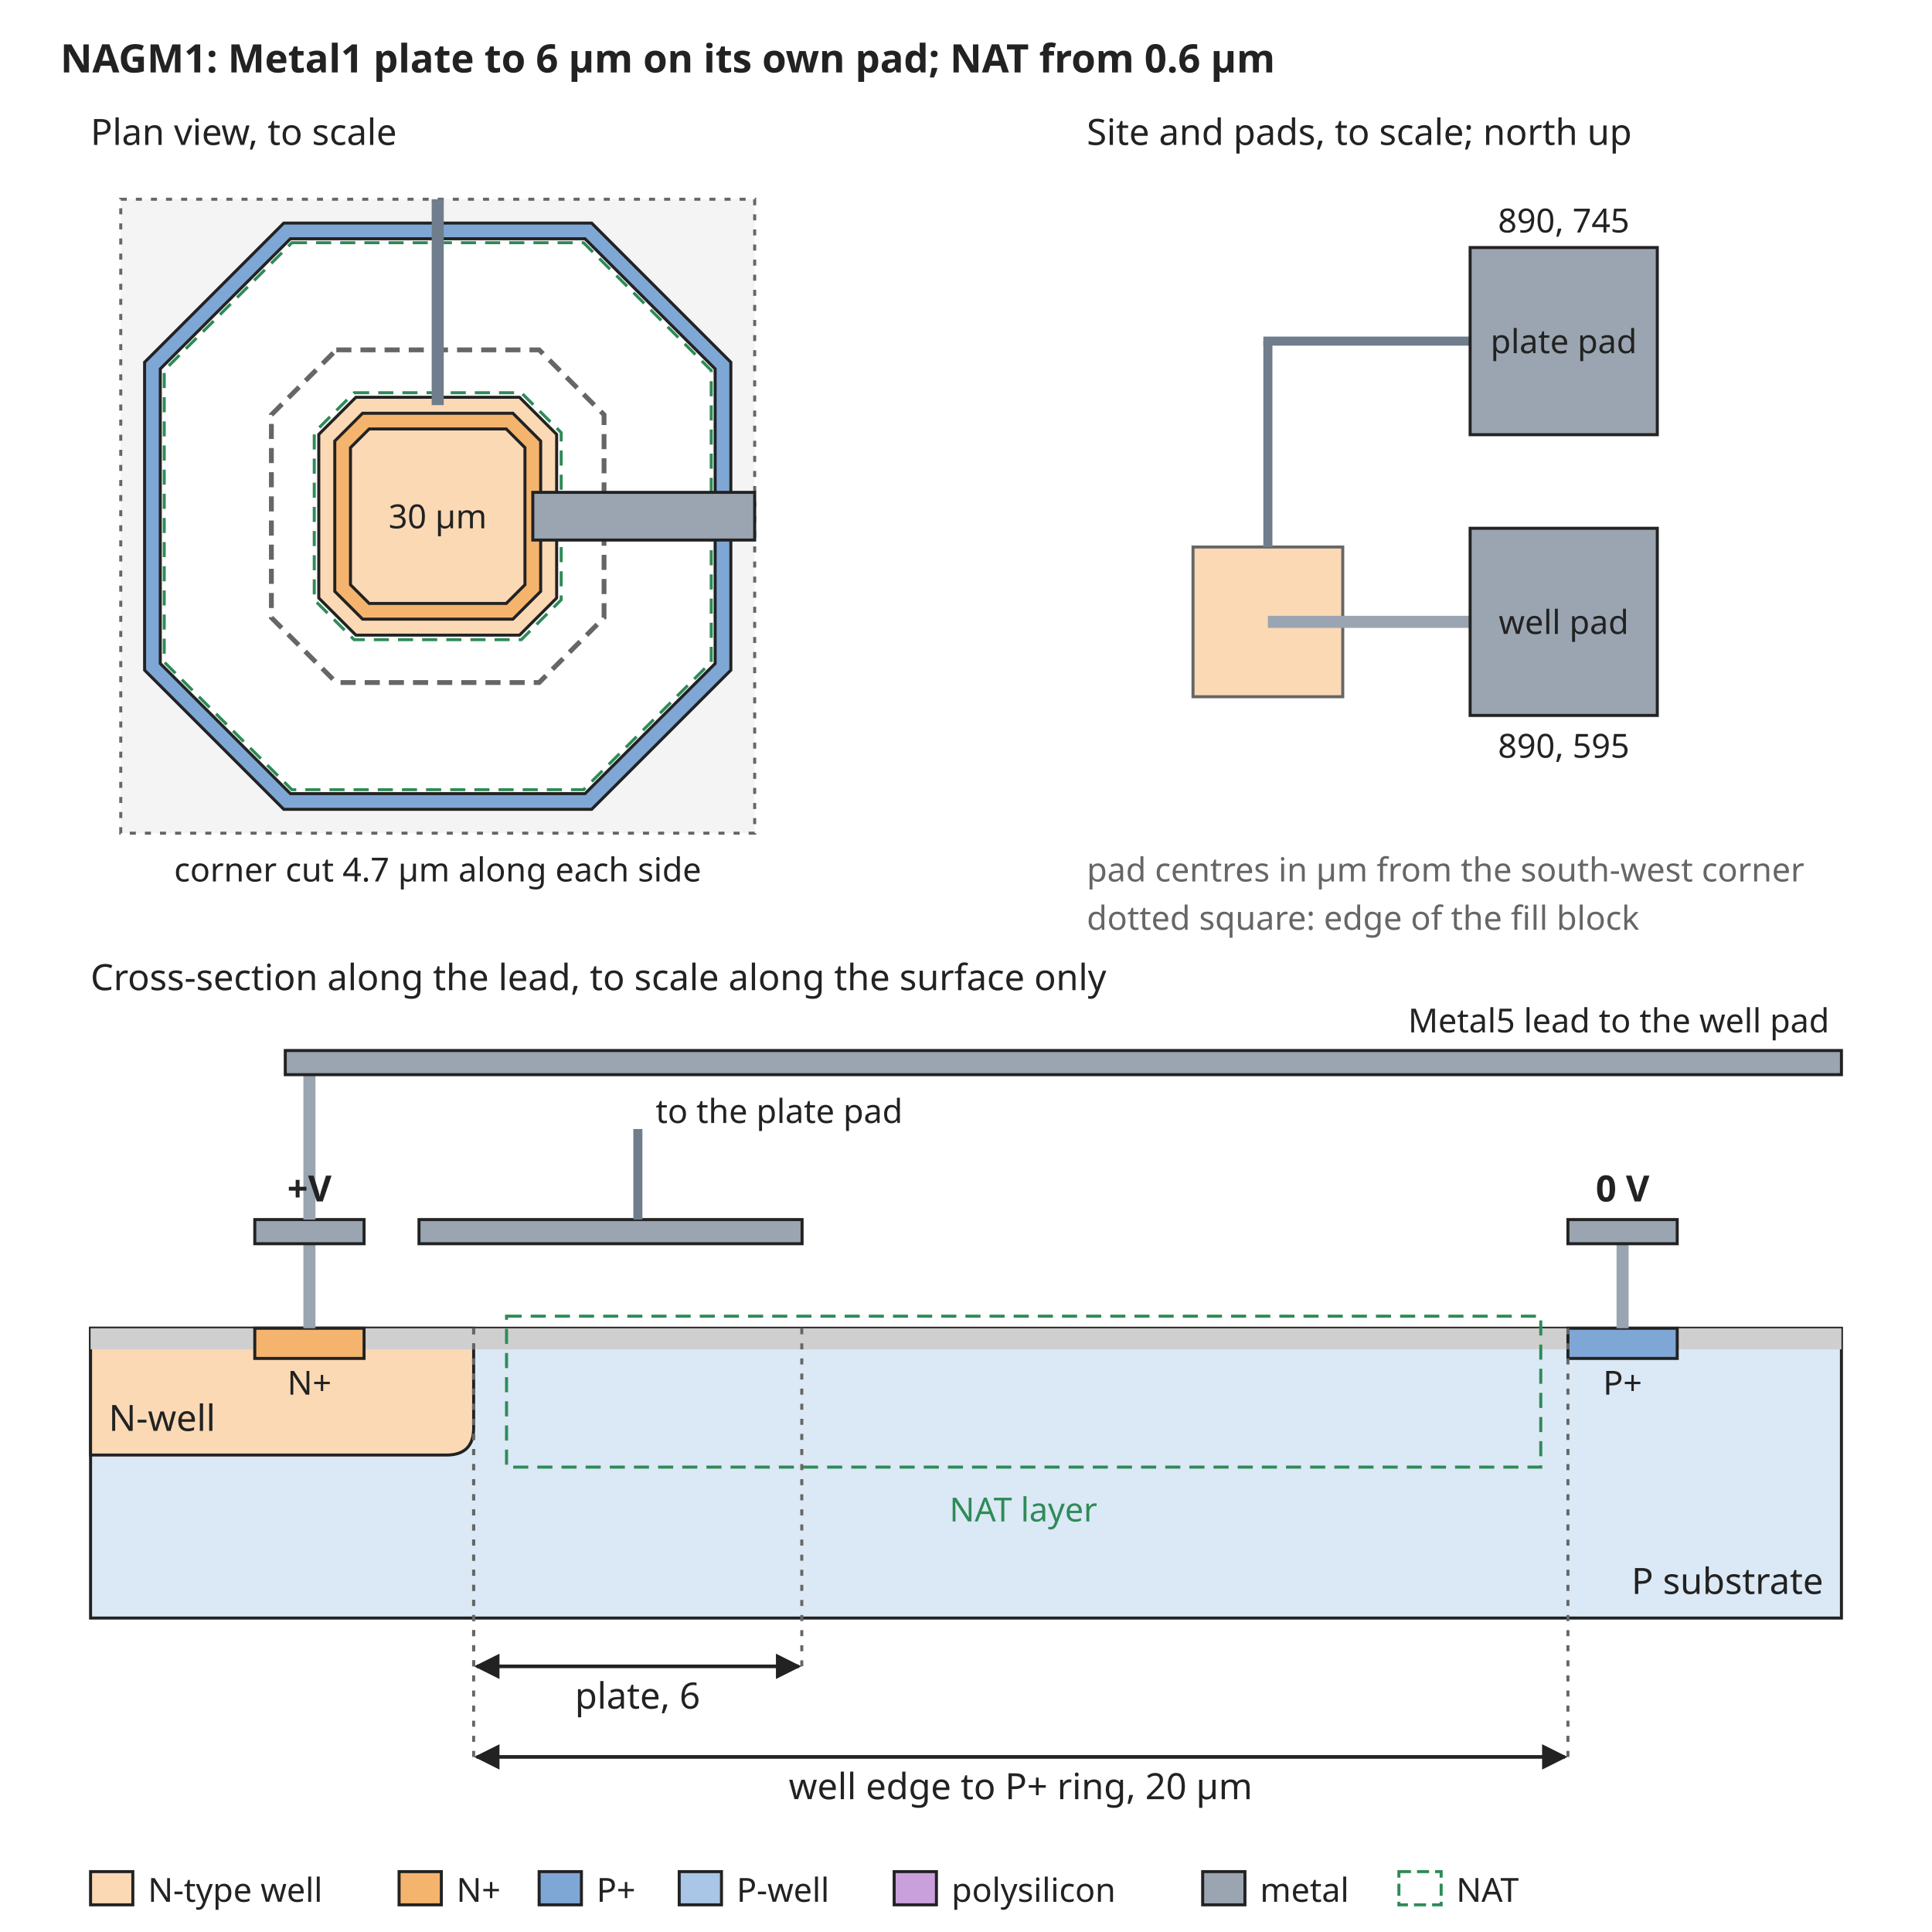
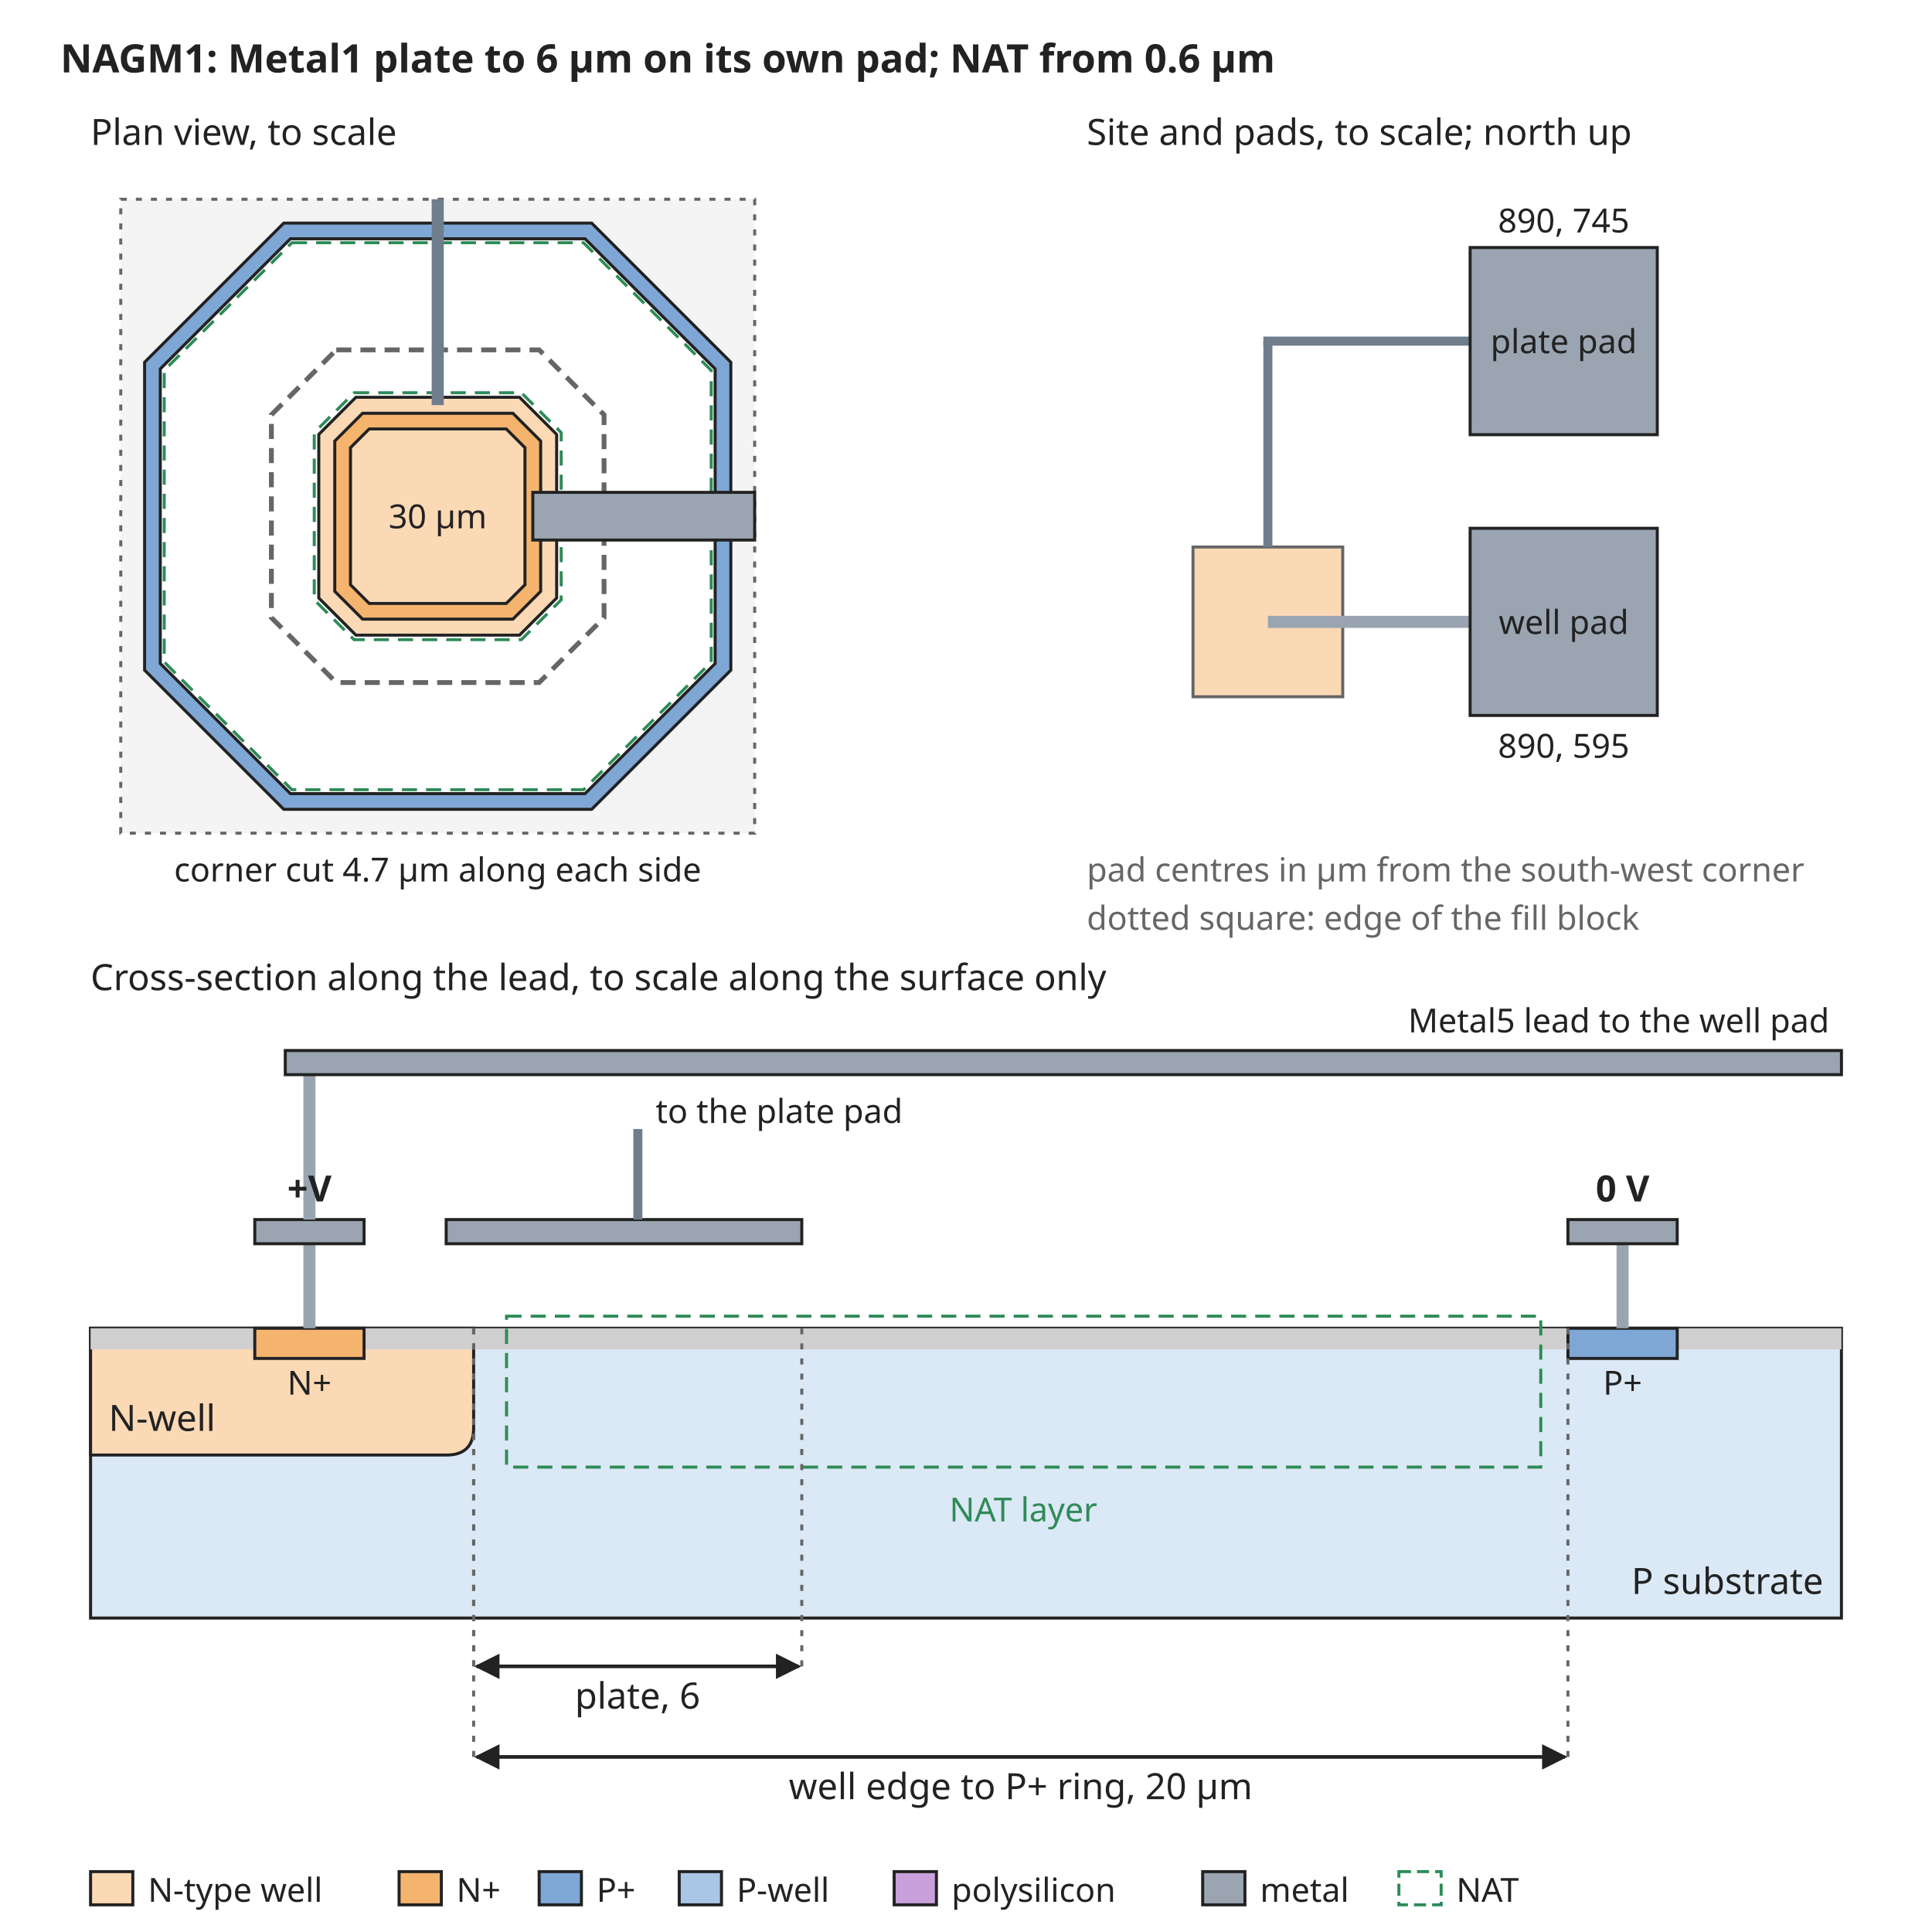
<svg xmlns="http://www.w3.org/2000/svg" width="640" height="640" viewBox="0 0 640 640" font-family="sans-serif" font-size="13">
  <rect width="640" height="640" fill="white" />
  <defs>
    <marker id="arrow" viewBox="0 0 10 10" refX="9" refY="5" markerWidth="7" markerHeight="7" orient="auto-start-reverse">
      <path d="M0,0 L10,5 L0,10 z" fill="#222222" />
    </marker>
  </defs>
  <text x="20" y="24" text-anchor="start" font-size="13" font-weight="bold" fill="#222222">NAGM1: Metal1 plate to 6 µm on its own pad; NAT from 0.6 µm</text>
  <rect x="40" y="66" width="210" height="210" rx="0" fill="#f4f4f4" stroke="#666666" stroke-dasharray="2 3" />
  <path d="M94.0,73.9 L196.0,73.9 L242.1,120.0 L242.1,222.0 L196.0,268.1 L94.0,268.1 L47.9,222.0 L47.9,120.0 Z" fill="#7fa7d6" stroke="#222222" stroke-width="1" />
  <path d="M96.2,79.1 L193.8,79.1 L236.9,122.2 L236.9,219.8 L193.8,262.9 L96.2,262.9 L53.1,219.8 L53.1,122.2 Z" fill="white" stroke="#222222" stroke-width="1" />
  <path d="M117.9,131.6 L172.1,131.6 L184.4,143.9 L184.4,198.1 L172.1,210.4 L117.9,210.4 L105.6,198.1 L105.6,143.9 Z" fill="#fbd9b5" stroke="#222222" stroke-width="1" />
  <path d="M120.1,136.9 L169.9,136.9 L179.1,146.1 L179.1,195.9 L169.9,205.1 L120.1,205.1 L110.9,195.9 L110.9,146.1 Z" fill="#f5b46e" stroke="#222222" stroke-width="1" />
  <path d="M122.3,142.1 L167.7,142.1 L173.9,148.3 L173.9,193.7 L167.7,199.9 L122.3,199.9 L116.1,193.7 L116.1,148.3 Z" fill="#fbd9b5" stroke="#222222" stroke-width="1" />
  <path d="M111.4,115.9 L178.6,115.9 L200.1,137.4 L200.1,204.6 L178.6,226.1 L111.4,226.1 L89.9,204.6 L89.9,137.4 Z" fill="none" stroke="#666666" stroke-width="1.6" stroke-dasharray="5 3" />
  <path d="M96.7,80.4 L193.3,80.4 L235.6,122.7 L235.6,219.3 L193.3,261.6 L96.7,261.6 L54.4,219.3 L54.4,122.7 Z" fill="none" stroke="#2e8b57" stroke-width="1" stroke-dasharray="5 3" />
  <path d="M117.3,130.1 L172.7,130.1 L185.9,143.3 L185.9,198.7 L172.7,211.9 L117.3,211.9 L104.1,198.7 L104.1,143.3 Z" fill="none" stroke="#2e8b57" stroke-width="1" stroke-dasharray="5 3" />
  <rect x="143" y="66" width="4" height="68.2" rx="0" fill="#6f7d8c" stroke="none" />
  <text x="145" y="175" text-anchor="middle" font-size="11" font-weight="normal" fill="#222222">30 µm</text>
  <rect x="176.5" y="163.1" width="73.5" height="15.8" rx="0" fill="#9aa5b1" stroke="#222222" />
  <text x="30" y="48" text-anchor="start" font-size="12" font-weight="normal" fill="#222222">Plan view, to scale</text>
  <text x="145" y="292" text-anchor="middle" font-size="11" font-weight="normal" fill="#222222">corner cut 4.7 µm along each side</text>
  <text x="360" y="48" text-anchor="start" font-size="12" font-weight="normal" fill="#222222">Site and pads, to scale; north up</text>
  <rect x="395.2" y="181.2" width="49.6" height="49.6" rx="0" fill="#fbd9b5" stroke="#666666" />
  <rect x="420" y="204" width="67.0" height="4" rx="0" fill="#9aa5b1" stroke="none" />
  <rect x="487.0" y="175.0" width="62.0" height="62.0" rx="0" fill="#9aa5b1" stroke="#222222" />
  <text x="518.0" y="210" text-anchor="middle" font-size="11" font-weight="normal" fill="#222222">well pad</text>
  <text x="518.0" y="251.0" text-anchor="middle" font-size="11" font-weight="normal" fill="#222222">890, 595</text>
  <rect x="418.5" y="113.0" width="3" height="68.2" rx="0" fill="#6f7d8c" stroke="none" />
  <rect x="418.5" y="111.5" width="68.5" height="3" rx="0" fill="#6f7d8c" stroke="none" />
  <rect x="487.0" y="82.0" width="62.0" height="62.0" rx="0" fill="#9aa5b1" stroke="#222222" />
  <text x="518.0" y="117.0" text-anchor="middle" font-size="11" font-weight="normal" fill="#222222">plate pad</text>
  <text x="518.0" y="77.0" text-anchor="middle" font-size="11" font-weight="normal" fill="#222222">890, 745</text>
  <text x="360" y="292" text-anchor="start" font-size="11" font-weight="normal" fill="#666666">pad centres in µm from the south-west corner</text>
  <text x="360" y="308" text-anchor="start" font-size="11" font-weight="normal" fill="#666666">dotted square: edge of the fill block</text>
  <text x="30" y="328" text-anchor="start" font-size="12" font-weight="normal" fill="#222222">Cross-section along the lead, to scale along the surface only</text>
  <rect x="30" y="440" width="580" height="96" rx="0" fill="#dbe8f5" stroke="#222222" />
  <path d="M30.0,440 L30.0,482 L147.9,482 Q156.9,482 156.9,473 L156.9,440 Z" fill="#fbd9b5" stroke="#222222" />
  <text x="36" y="474" text-anchor="start" font-size="12" font-weight="normal" fill="#222222">N-well</text>
  <rect x="30.0" y="440" width="54.4" height="7" rx="0" fill="#cfcfcf" stroke="none" />
  <rect x="120.6" y="440" width="398.8" height="7" rx="0" fill="#cfcfcf" stroke="none" />
  <rect x="555.6" y="440" width="54.4" height="7" rx="0" fill="#cfcfcf" stroke="none" />
  <rect x="84.4" y="440" width="36.2" height="10" rx="0" fill="#f5b46e" stroke="#222222" />
  <rect x="519.4" y="440" width="36.2" height="10" rx="0" fill="#7fa7d6" stroke="#222222" />
  <text x="102.5" y="462" text-anchor="middle" font-size="11" font-weight="normal" fill="#222222">N+</text>
  <text x="537.5" y="462" text-anchor="middle" font-size="11" font-weight="normal" fill="#222222">P+</text>
  <text x="604" y="528" text-anchor="end" font-size="12" font-weight="normal" fill="#222222">P substrate</text>
  <rect x="167.8" y="436" width="342.6" height="50" rx="0" fill="none" stroke="#2e8b57" stroke-dasharray="5 3" />
  <text x="339.0" y="504" text-anchor="middle" font-size="11" font-weight="normal" fill="#2e8b57">NAT layer</text>
  <rect x="100.5" y="412" width="4" height="28" rx="0" fill="#9aa5b1" stroke="none" />
  <rect x="84.4" y="404" width="36.2" height="8" rx="0" fill="#9aa5b1" stroke="#222222" />
-   <rect x="138.8" y="404" width="126.9" height="8" rx="0" fill="#9aa5b1" stroke="#222222" />
+   <rect x="147.8" y="404" width="117.8" height="8" rx="0" fill="#9aa5b1" stroke="#222222" />
  <rect x="535.5" y="412" width="4" height="28" rx="0" fill="#9aa5b1" stroke="none" />
  <rect x="519.4" y="404" width="36.2" height="8" rx="0" fill="#9aa5b1" stroke="#222222" />
  <text x="537.5" y="398" text-anchor="middle" font-size="12" font-weight="bold" fill="#222222">0 V</text>
  <rect x="100.5" y="356" width="4" height="48" rx="0" fill="#9aa5b1" stroke="none" />
  <rect x="94.5" y="348" width="515.5" height="8" rx="0" fill="#9aa5b1" stroke="#222222" />
  <text x="606" y="342" text-anchor="end" font-size="11" font-weight="normal" fill="#222222">Metal5 lead to the well pad</text>
  <text x="102.5" y="398" text-anchor="middle" font-size="12" font-weight="bold" fill="#222222">+V</text>
  <rect x="209.8" y="374" width="3" height="30" rx="0" fill="#6f7d8c" stroke="none" />
  <text x="217.2" y="372" text-anchor="start" font-size="11" font-weight="normal" fill="#222222">to the plate pad</text>
  <line x1="156.9" y1="440" x2="156.9" y2="552" stroke="#666666" stroke-width="1" stroke-dasharray="2 3" />
  <line x1="265.6" y1="440" x2="265.6" y2="552" stroke="#666666" stroke-width="1" stroke-dasharray="2 3" />
  <line x1="157.9" y1="552" x2="264.6" y2="552" stroke="#222222" stroke-width="1.2" marker-end="url(#arrow)" marker-start="url(#arrow)" />
  <text x="211.2" y="566" text-anchor="middle" font-size="12" font-weight="normal" fill="#222222">plate, 6</text>
  <line x1="156.9" y1="440" x2="156.9" y2="582" stroke="#666666" stroke-width="1" stroke-dasharray="2 3" />
  <line x1="519.4" y1="440" x2="519.4" y2="582" stroke="#666666" stroke-width="1" stroke-dasharray="2 3" />
  <line x1="157.9" y1="582" x2="518.4" y2="582" stroke="#222222" stroke-width="1.2" marker-end="url(#arrow)" marker-start="url(#arrow)" />
  <text x="338.1" y="596" text-anchor="middle" font-size="12" font-weight="normal" fill="#222222">well edge to P+ ring, 20 µm</text>
  <rect x="30" y="620" width="14" height="11" rx="0" fill="#fbd9b5" stroke="#222222" />
  <text x="49" y="630" text-anchor="start" font-size="11" font-weight="normal" fill="#222222">N-type well</text>
  <rect x="132.2" y="620" width="14" height="11" rx="0" fill="#f5b46e" stroke="#222222" />
  <text x="151.2" y="630" text-anchor="start" font-size="11" font-weight="normal" fill="#222222">N+</text>
  <rect x="178.6" y="620" width="14" height="11" rx="0" fill="#7fa7d6" stroke="#222222" />
  <text x="197.6" y="630" text-anchor="start" font-size="11" font-weight="normal" fill="#222222">P+</text>
  <rect x="225.0" y="620" width="14" height="11" rx="0" fill="#aac6e6" stroke="#222222" />
  <text x="244.0" y="630" text-anchor="start" font-size="11" font-weight="normal" fill="#222222">P-well</text>
  <rect x="296.2" y="620" width="14" height="11" rx="0" fill="#c9a0dc" stroke="#222222" />
  <text x="315.2" y="630" text-anchor="start" font-size="11" font-weight="normal" fill="#222222">polysilicon</text>
  <rect x="398.4" y="620" width="14" height="11" rx="0" fill="#9aa5b1" stroke="#222222" />
  <text x="417.4" y="630" text-anchor="start" font-size="11" font-weight="normal" fill="#222222">metal</text>
  <rect x="463.4" y="620" width="14" height="11" rx="0" fill="none" stroke="#2e8b57" stroke-dasharray="4 2" />
  <text x="482.4" y="630" text-anchor="start" font-size="11" font-weight="normal" fill="#222222">NAT</text>
</svg>
